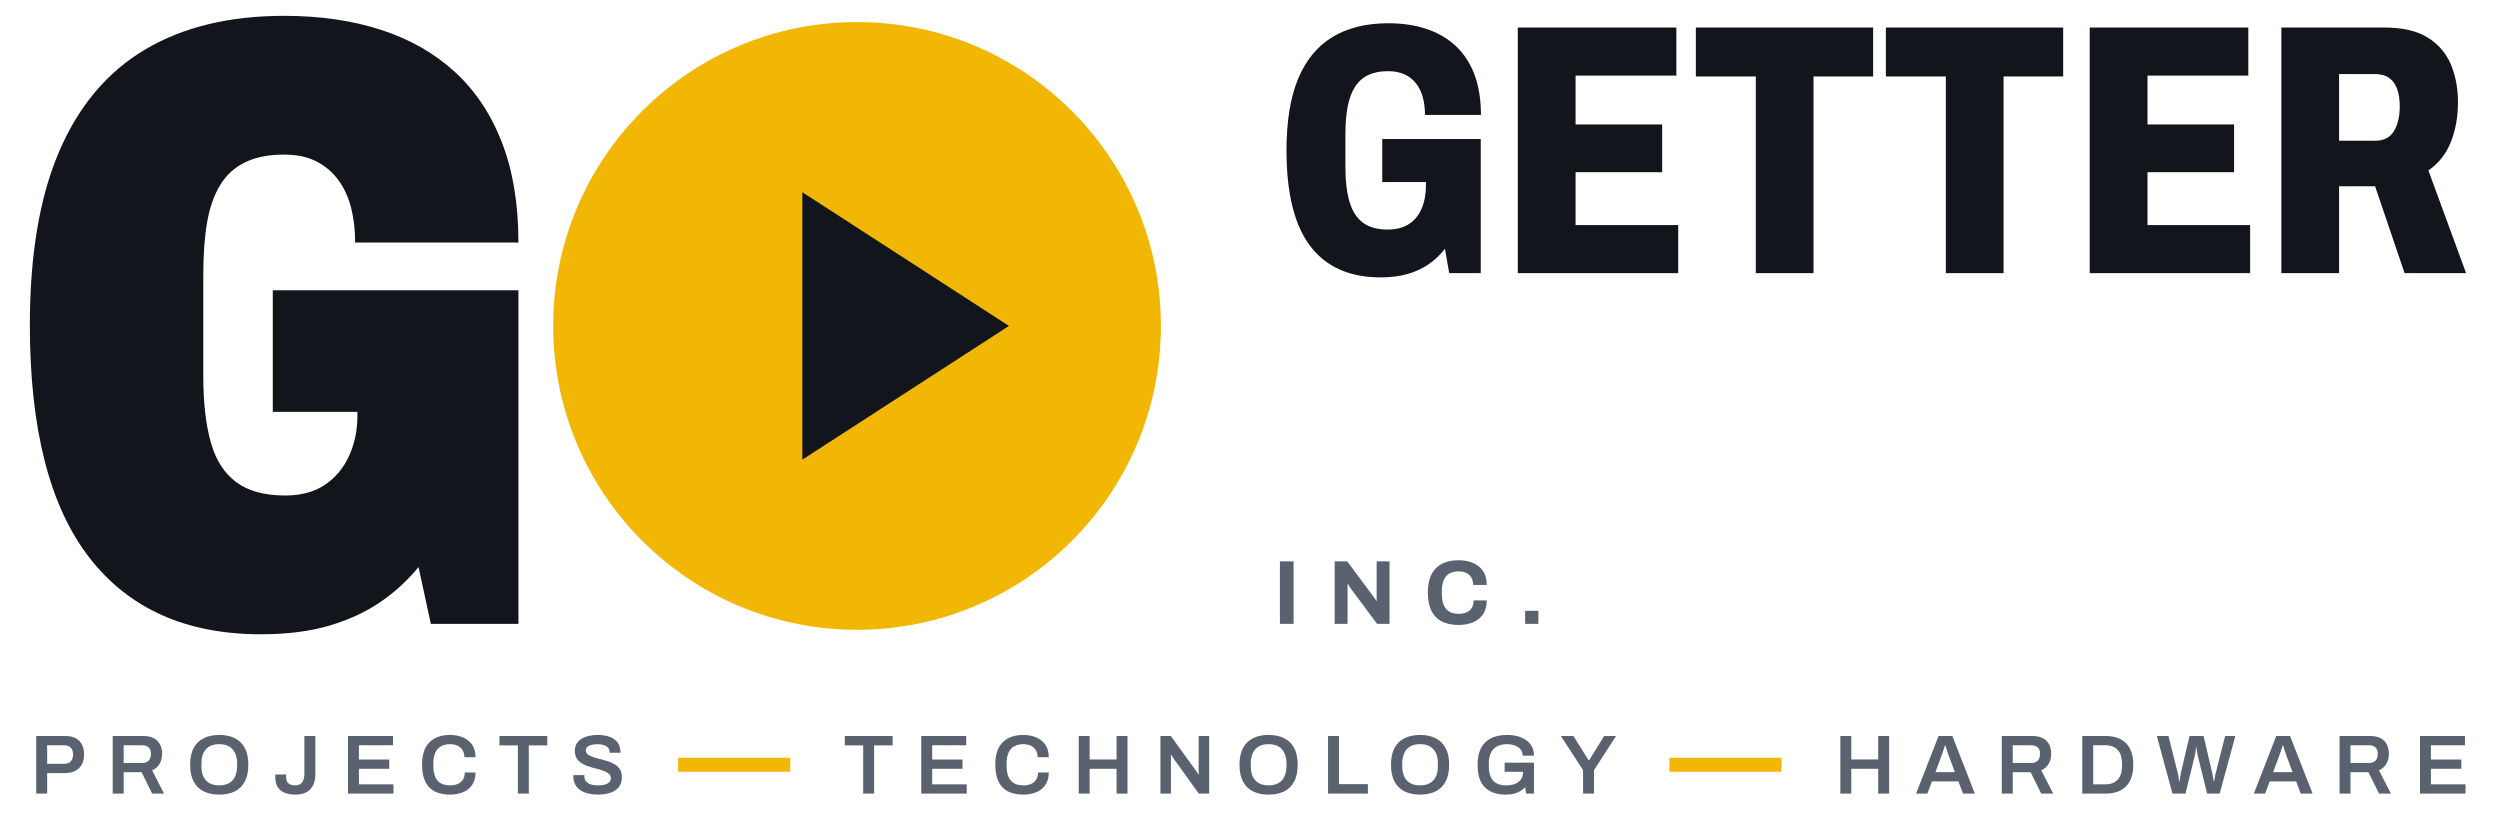
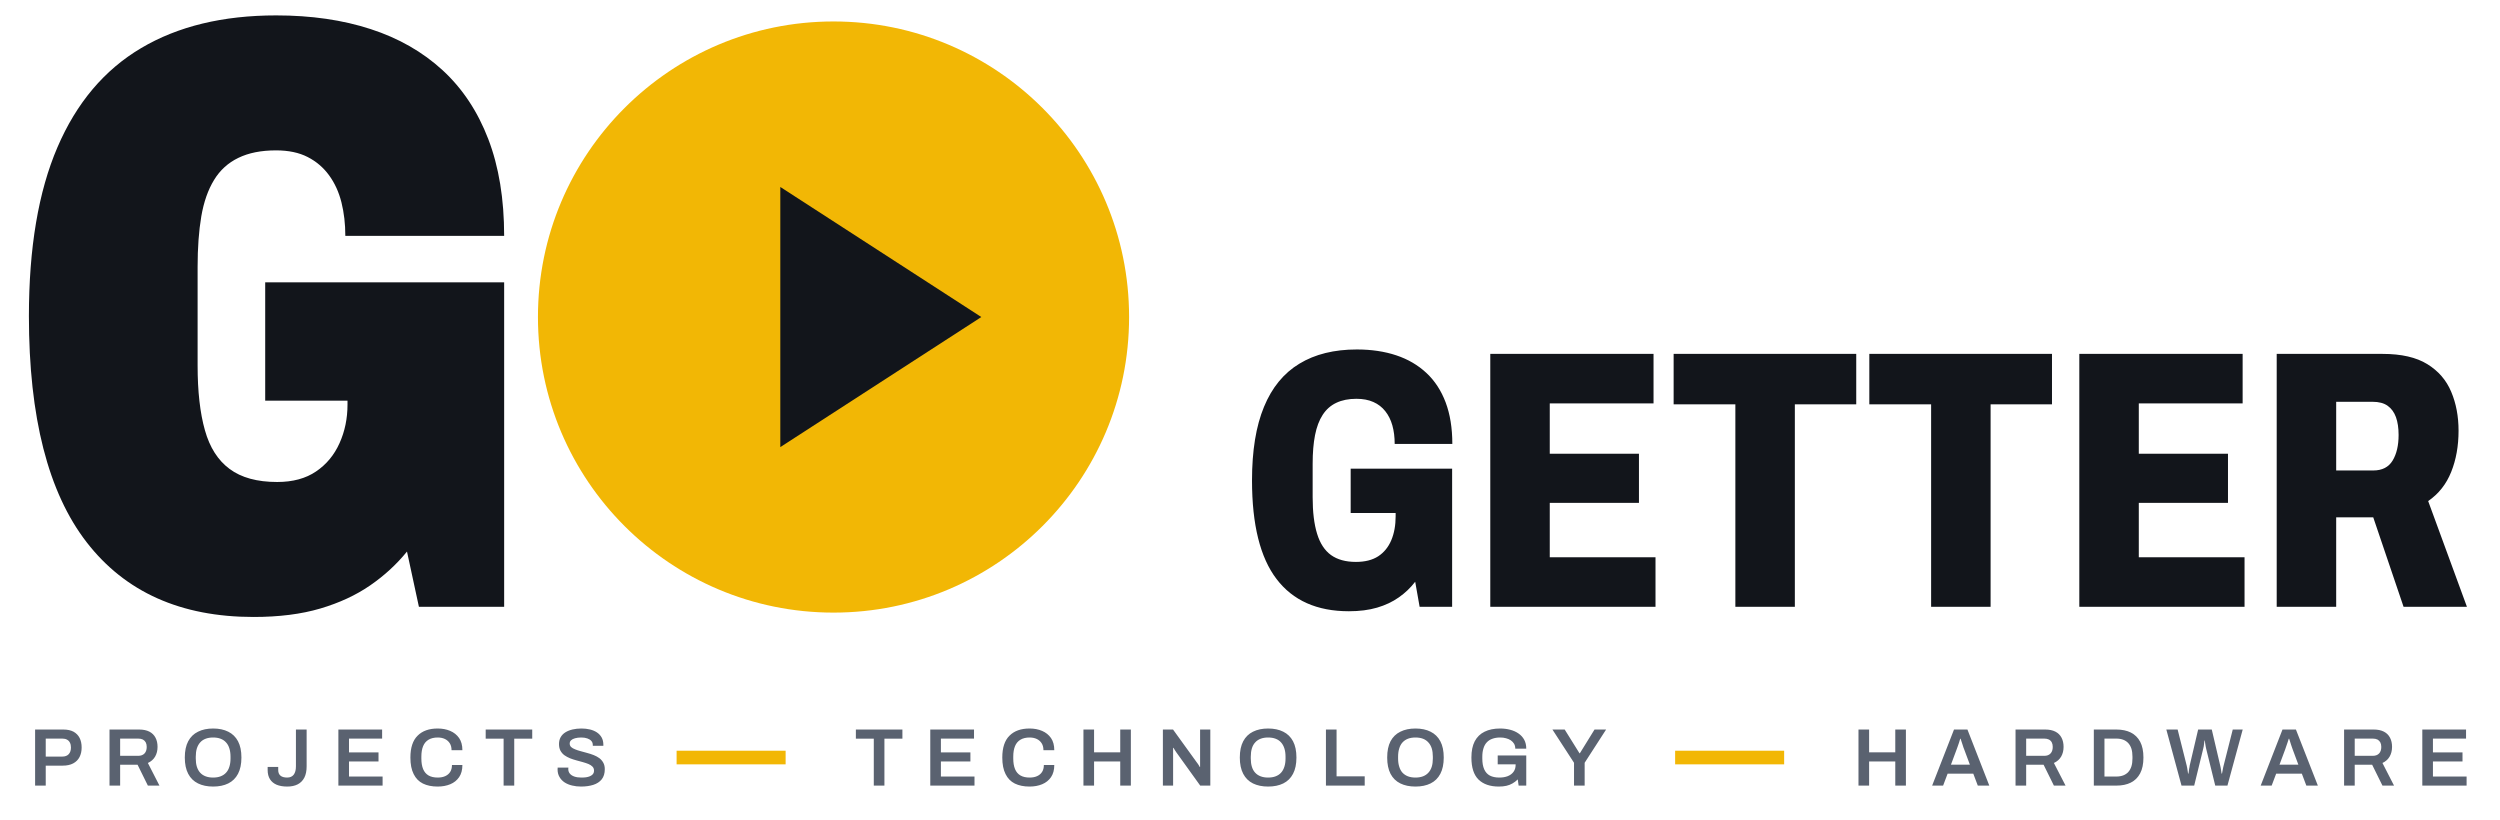
- <svg xmlns="http://www.w3.org/2000/svg" viewBox="0 0 356.38 118.30" width="356" height="118" role="img" aria-label="GO GETTER">
+ <svg xmlns="http://www.w3.org/2000/svg" viewBox="0 0 366.43 120.30" width="366" height="120" role="img" aria-label="GO GETTER">
  <g transform="translate(4 4)">
    <path transform="translate(-4.36 85.06)" d="M37.34 1.49Q21.32 1.49 12.84 -9.47Q4.36 -20.42 4.36 -42.66Q4.36 -57.7 8.55 -67.45Q12.74 -77.21 20.83 -82Q28.92 -86.8 40.66 -86.8Q48.36 -86.8 54.52 -84.79Q60.68 -82.79 65.07 -78.76Q69.45 -74.73 71.78 -68.65Q74.11 -62.58 74.11 -54.44H50.8Q50.8 -57.08 50.23 -59.36Q49.66 -61.63 48.41 -63.34Q47.16 -65.05 45.26 -66.02Q43.37 -66.99 40.63 -66.99Q37.35 -66.99 35.1 -65.89Q32.84 -64.8 31.53 -62.64Q30.21 -60.49 29.66 -57.3Q29.12 -54.11 29.12 -49.89V-35.42Q29.12 -29.71 30.19 -25.92Q31.25 -22.13 33.82 -20.23Q36.39 -18.32 40.8 -18.32Q44.24 -18.32 46.51 -19.87Q48.78 -21.41 49.95 -24.02Q51.12 -26.62 51.12 -29.68V-30.26H39.04V-47.62H74.11V0H61.6L59.85 -8.11Q57.56 -5.29 54.44 -3.14Q51.32 -0.99 47.13 0.25Q42.94 1.49 37.34 1.49Z" fill="#12151B" />
    <circle cx="118.09" cy="42.53" r="43.38" fill="#F2B705" />
    <path d="M110.28 23.44 L139.78 42.53 L110.28 61.62 Z" fill="#12151B" />
-     <path transform="translate(177.48 34.99)" d="M15.34 0.61Q8.72 0.61 5.32 -3.85Q1.92 -8.31 1.92 -17.52Q1.92 -23.72 3.57 -27.72Q5.23 -31.73 8.48 -33.7Q11.72 -35.67 16.45 -35.67Q19.48 -35.67 21.91 -34.86Q24.35 -34.04 26.09 -32.42Q27.83 -30.79 28.76 -28.33Q29.68 -25.87 29.68 -22.58H21.69Q21.69 -23.99 21.37 -25.14Q21.05 -26.29 20.39 -27.11Q19.73 -27.94 18.74 -28.39Q17.75 -28.83 16.38 -28.83Q14.77 -28.83 13.6 -28.28Q12.44 -27.73 11.71 -26.61Q10.98 -25.48 10.66 -23.8Q10.33 -22.12 10.33 -19.83V-15.17Q10.33 -12.12 10.93 -10.13Q11.54 -8.14 12.86 -7.18Q14.19 -6.22 16.32 -6.22Q18.21 -6.22 19.41 -7.01Q20.62 -7.8 21.22 -9.23Q21.83 -10.66 21.83 -12.56V-13H15.59V-19.15H29.65V0H25.15L24.54 -3.47Q23.57 -2.22 22.26 -1.3Q20.96 -0.38 19.26 0.11Q17.56 0.61 15.34 0.61Z M34.94 0V-35.06H57.58V-28.2H43.19V-21.22H55.55V-14.41H43.19V-6.86H57.84V0H34.94Z M68.92 0V-28.07H60.36V-35.06H85.67V-28.07H77.16V0H68.92Z M96.05 0V-28.07H87.49V-35.06H112.8V-28.07H104.29V0H96.05Z M116.59 0V-35.06H139.23V-28.2H124.84V-21.22H137.2V-14.41H124.84V-6.86H139.49V0H116.59Z M143.95 0V-35.06H158.64Q162.53 -35.06 164.83 -33.64Q167.12 -32.22 168.14 -29.81Q169.16 -27.39 169.16 -24.41Q169.16 -21.24 168.14 -18.7Q167.13 -16.16 164.94 -14.66L170.32 0H161.54L157.33 -12.4H152.19V0H143.95ZM152.19 -18.9H157.34Q159.19 -18.9 160.02 -20.27Q160.85 -21.64 160.85 -23.83Q160.85 -25.27 160.48 -26.29Q160.11 -27.31 159.34 -27.86Q158.56 -28.42 157.25 -28.42H152.19V-18.9Z" fill="#12151B" />
-     <path transform="translate(177.48 85.06)" d="M0.98 0V-8.92H2.93V0H0.98Z M8.8 0V-8.92H10.59L14.17 -4.11Q14.25 -4.02 14.36 -3.86Q14.48 -3.69 14.58 -3.54Q14.69 -3.38 14.73 -3.29L14.8 -3.29Q14.79 -3.51 14.79 -3.72Q14.79 -3.93 14.79 -4.11V-8.92H16.63V0H14.85L11.18 -4.93Q11.05 -5.11 10.91 -5.33Q10.77 -5.56 10.7 -5.67L10.63 -5.66Q10.64 -5.48 10.64 -5.29Q10.64 -5.1 10.64 -4.93V0H8.8Z M26.5 0.16Q25.1 0.16 24.12 -0.33Q23.13 -0.82 22.62 -1.85Q22.1 -2.87 22.1 -4.46Q22.1 -6.8 23.25 -7.94Q24.4 -9.08 26.5 -9.08Q27.64 -9.08 28.55 -8.69Q29.46 -8.3 29.99 -7.52Q30.51 -6.74 30.51 -5.55H28.57Q28.57 -6.17 28.31 -6.6Q28.05 -7.04 27.59 -7.27Q27.13 -7.49 26.51 -7.49Q25.69 -7.49 25.15 -7.17Q24.61 -6.84 24.36 -6.21Q24.1 -5.58 24.1 -4.66V-4.26Q24.1 -3.33 24.36 -2.7Q24.62 -2.07 25.15 -1.75Q25.68 -1.43 26.51 -1.43Q27.16 -1.43 27.64 -1.65Q28.12 -1.87 28.38 -2.3Q28.64 -2.73 28.64 -3.35H30.51Q30.51 -2.17 30 -1.39Q29.48 -0.61 28.57 -0.23Q27.67 0.16 26.5 0.16Z M35.99 0V-1.86H37.88V0H35.99Z" fill="#5A6270" />
-     <path transform="translate(0.00 109.30)" d="M0.91 0V-8.23H5.04Q5.95 -8.23 6.55 -7.91Q7.14 -7.58 7.44 -7Q7.74 -6.41 7.74 -5.59Q7.74 -4.79 7.43 -4.19Q7.12 -3.59 6.5 -3.26Q5.88 -2.93 4.96 -2.93H2.47V0H0.91ZM2.47 -4.26H4.91Q5.51 -4.26 5.84 -4.61Q6.17 -4.97 6.17 -5.59Q6.17 -6.01 6.02 -6.3Q5.88 -6.59 5.6 -6.74Q5.33 -6.9 4.91 -6.9H2.47V-4.26Z M11.83 0V-8.23H16.16Q17.08 -8.23 17.68 -7.92Q18.28 -7.61 18.58 -7.03Q18.88 -6.46 18.88 -5.68Q18.88 -4.87 18.52 -4.25Q18.16 -3.64 17.46 -3.32L19.16 0H17.46L15.95 -3.06H13.39V0H11.83ZM13.39 -4.37H16.04Q16.64 -4.37 16.97 -4.72Q17.29 -5.06 17.29 -5.68Q17.29 -6.07 17.15 -6.34Q17 -6.61 16.73 -6.76Q16.45 -6.9 16.04 -6.9H13.39V-4.37Z M27.04 0.14Q25.75 0.14 24.82 -0.32Q23.88 -0.78 23.38 -1.73Q22.88 -2.68 22.88 -4.12Q22.88 -5.57 23.38 -6.51Q23.88 -7.45 24.82 -7.91Q25.75 -8.38 27.04 -8.38Q28.33 -8.38 29.26 -7.91Q30.19 -7.45 30.69 -6.51Q31.19 -5.57 31.19 -4.12Q31.19 -2.68 30.69 -1.73Q30.19 -0.78 29.26 -0.32Q28.33 0.14 27.04 0.14ZM27.04 -1.18Q27.66 -1.18 28.13 -1.36Q28.61 -1.54 28.93 -1.89Q29.26 -2.24 29.42 -2.77Q29.59 -3.29 29.59 -3.97V-4.24Q29.59 -4.93 29.42 -5.46Q29.26 -5.99 28.93 -6.34Q28.61 -6.7 28.13 -6.88Q27.66 -7.06 27.04 -7.06Q26.41 -7.06 25.94 -6.88Q25.46 -6.7 25.14 -6.34Q24.82 -5.99 24.65 -5.46Q24.49 -4.93 24.49 -4.24V-3.97Q24.49 -3.29 24.65 -2.77Q24.82 -2.24 25.14 -1.89Q25.46 -1.54 25.94 -1.36Q26.41 -1.18 27.04 -1.18Z M37.91 0.14Q37 0.14 36.35 -0.13Q35.71 -0.41 35.38 -0.94Q35.04 -1.48 35.04 -2.28V-2.74H36.59V-2.28Q36.59 -1.74 36.92 -1.46Q37.25 -1.18 37.91 -1.18Q38.54 -1.18 38.87 -1.61Q39.19 -2.04 39.19 -2.82V-8.23H40.76V-2.82Q40.76 -1.84 40.43 -1.18Q40.09 -0.52 39.46 -0.19Q38.82 0.14 37.91 0.14Z M45.42 0V-8.23H51.84V-6.9H46.98V-4.87H51.31V-3.54H46.98V-1.33H51.91V0H45.42Z M59.99 0.14Q58.73 0.14 57.83 -0.3Q56.94 -0.74 56.47 -1.69Q55.99 -2.63 55.99 -4.12Q55.99 -6.29 57.05 -7.33Q58.1 -8.38 59.99 -8.38Q61.01 -8.38 61.83 -8.03Q62.65 -7.68 63.14 -6.98Q63.62 -6.28 63.62 -5.2H62.03Q62.03 -5.8 61.77 -6.21Q61.51 -6.62 61.06 -6.84Q60.6 -7.06 60.01 -7.06Q59.2 -7.06 58.66 -6.74Q58.12 -6.42 57.86 -5.8Q57.6 -5.17 57.6 -4.25V-3.98Q57.6 -3.05 57.86 -2.42Q58.12 -1.8 58.65 -1.49Q59.18 -1.18 60.01 -1.18Q60.64 -1.18 61.1 -1.39Q61.57 -1.6 61.83 -2.01Q62.09 -2.42 62.09 -3.02H63.62Q63.62 -1.94 63.14 -1.24Q62.66 -0.54 61.84 -0.2Q61.02 0.14 59.99 0.14Z M69.67 0V-6.89H67.04V-8.23H73.87V-6.89H71.23V0H69.67Z M81.04 0.14Q80.35 0.14 79.73 -0.01Q79.1 -0.16 78.62 -0.47Q78.14 -0.79 77.87 -1.27Q77.59 -1.74 77.59 -2.39Q77.59 -2.46 77.6 -2.53Q77.6 -2.6 77.6 -2.64H79.18Q79.18 -2.62 79.17 -2.55Q79.16 -2.48 79.16 -2.44Q79.16 -2.04 79.39 -1.76Q79.62 -1.48 80.05 -1.33Q80.48 -1.18 81.07 -1.18Q81.47 -1.18 81.77 -1.22Q82.08 -1.27 82.3 -1.36Q82.52 -1.45 82.67 -1.58Q82.81 -1.7 82.88 -1.86Q82.94 -2.02 82.94 -2.2Q82.94 -2.54 82.73 -2.77Q82.51 -3 82.15 -3.16Q81.78 -3.31 81.32 -3.44Q80.86 -3.56 80.37 -3.7Q79.88 -3.83 79.42 -4.01Q78.96 -4.2 78.59 -4.46Q78.23 -4.73 78.01 -5.13Q77.8 -5.53 77.8 -6.1Q77.8 -6.67 78.04 -7.1Q78.29 -7.54 78.74 -7.82Q79.19 -8.1 79.79 -8.24Q80.39 -8.38 81.1 -8.38Q81.76 -8.38 82.34 -8.24Q82.92 -8.1 83.36 -7.81Q83.81 -7.51 84.06 -7.06Q84.31 -6.61 84.31 -5.99V-5.84H82.76V-5.96Q82.76 -6.31 82.55 -6.55Q82.34 -6.79 81.97 -6.92Q81.59 -7.06 81.08 -7.06Q80.54 -7.06 80.16 -6.95Q79.78 -6.85 79.57 -6.65Q79.37 -6.46 79.37 -6.17Q79.37 -5.87 79.58 -5.66Q79.8 -5.46 80.17 -5.32Q80.53 -5.17 80.99 -5.05Q81.46 -4.93 81.94 -4.79Q82.43 -4.66 82.89 -4.48Q83.35 -4.3 83.72 -4.03Q84.08 -3.76 84.3 -3.36Q84.52 -2.96 84.52 -2.41Q84.52 -1.49 84.07 -0.92Q83.62 -0.36 82.83 -0.11Q82.04 0.14 81.04 0.14Z" fill="#5A6270" />
-     <rect x="92.55" y="104.18" width="16" height="2" fill="#F2B705" />
-     <path transform="translate(116.04 109.30)" d="M2.93 0V-6.89H0.3V-8.23H7.13V-6.89H4.49V0H2.93Z M11.22 0V-8.23H17.64V-6.9H12.78V-4.87H17.11V-3.54H12.78V-1.33H17.71V0H11.22Z M25.79 0.14Q24.53 0.14 23.63 -0.3Q22.74 -0.74 22.27 -1.69Q21.79 -2.63 21.79 -4.12Q21.79 -6.29 22.85 -7.33Q23.9 -8.38 25.79 -8.38Q26.81 -8.38 27.63 -8.03Q28.45 -7.68 28.94 -6.98Q29.42 -6.28 29.42 -5.2H27.83Q27.83 -5.8 27.57 -6.21Q27.31 -6.62 26.86 -6.84Q26.4 -7.06 25.81 -7.06Q25 -7.06 24.46 -6.74Q23.92 -6.42 23.66 -5.8Q23.4 -5.17 23.4 -4.25V-3.98Q23.4 -3.05 23.66 -2.42Q23.92 -1.8 24.45 -1.49Q24.98 -1.18 25.81 -1.18Q26.44 -1.18 26.9 -1.39Q27.37 -1.6 27.63 -2.01Q27.89 -2.42 27.89 -3.02H29.42Q29.42 -1.94 28.94 -1.24Q28.46 -0.54 27.64 -0.2Q26.82 0.14 25.79 0.14Z M33.7 0V-8.23H35.26V-4.88H39.1V-8.23H40.66V0H39.1V-3.54H35.26V0H33.7Z M45.36 0V-8.23H46.85L50.36 -3.37Q50.42 -3.3 50.51 -3.17Q50.59 -3.05 50.66 -2.93Q50.74 -2.81 50.76 -2.74H50.82Q50.82 -2.9 50.82 -3.06Q50.82 -3.22 50.82 -3.37V-8.23H52.32V0H50.84L47.32 -4.9Q47.22 -5.04 47.09 -5.25Q46.97 -5.46 46.92 -5.54H46.86Q46.86 -5.39 46.86 -5.23Q46.86 -5.06 46.86 -4.9V0H45.36Z M60.8 0.14Q59.52 0.14 58.58 -0.32Q57.65 -0.78 57.15 -1.73Q56.65 -2.68 56.65 -4.12Q56.65 -5.57 57.15 -6.51Q57.65 -7.45 58.58 -7.91Q59.52 -8.38 60.8 -8.38Q62.1 -8.38 63.03 -7.91Q63.96 -7.45 64.46 -6.51Q64.96 -5.57 64.96 -4.12Q64.96 -2.68 64.46 -1.73Q63.96 -0.78 63.03 -0.32Q62.1 0.14 60.8 0.14ZM60.8 -1.18Q61.43 -1.18 61.9 -1.36Q62.38 -1.54 62.7 -1.89Q63.02 -2.24 63.19 -2.77Q63.36 -3.29 63.36 -3.97V-4.24Q63.36 -4.93 63.19 -5.46Q63.02 -5.99 62.7 -6.34Q62.38 -6.7 61.9 -6.88Q61.43 -7.06 60.8 -7.06Q60.18 -7.06 59.71 -6.88Q59.23 -6.7 58.91 -6.34Q58.58 -5.99 58.42 -5.46Q58.26 -4.93 58.26 -4.24V-3.97Q58.26 -3.29 58.42 -2.77Q58.58 -2.24 58.91 -1.89Q59.23 -1.54 59.71 -1.36Q60.18 -1.18 60.8 -1.18Z M69.29 0V-8.23H70.85V-1.36H74.98V0H69.29Z M82.43 0.14Q81.14 0.14 80.21 -0.32Q79.27 -0.78 78.77 -1.73Q78.28 -2.68 78.28 -4.12Q78.28 -5.57 78.77 -6.51Q79.27 -7.45 80.21 -7.91Q81.14 -8.38 82.43 -8.38Q83.72 -8.38 84.65 -7.91Q85.58 -7.45 86.08 -6.51Q86.58 -5.57 86.58 -4.12Q86.58 -2.68 86.08 -1.73Q85.58 -0.78 84.65 -0.32Q83.72 0.14 82.43 0.14ZM82.43 -1.18Q83.05 -1.18 83.53 -1.36Q84 -1.54 84.32 -1.89Q84.65 -2.24 84.82 -2.77Q84.98 -3.29 84.98 -3.97V-4.24Q84.98 -4.93 84.82 -5.46Q84.65 -5.99 84.32 -6.34Q84 -6.7 83.53 -6.88Q83.05 -7.06 82.43 -7.06Q81.8 -7.06 81.33 -6.88Q80.86 -6.7 80.53 -6.34Q80.21 -5.99 80.05 -5.46Q79.88 -4.93 79.88 -4.24V-3.97Q79.88 -3.29 80.05 -2.77Q80.21 -2.24 80.53 -1.89Q80.86 -1.54 81.33 -1.36Q81.8 -1.18 82.43 -1.18Z M94.66 0.14Q92.75 0.14 91.69 -0.88Q90.64 -1.91 90.64 -4.12Q90.64 -5.57 91.13 -6.51Q91.63 -7.45 92.57 -7.91Q93.52 -8.38 94.84 -8.38Q95.63 -8.38 96.32 -8.2Q97.02 -8.02 97.55 -7.65Q98.09 -7.28 98.39 -6.73Q98.69 -6.18 98.69 -5.42H97.08Q97.08 -5.82 96.91 -6.13Q96.73 -6.43 96.43 -6.64Q96.12 -6.85 95.72 -6.95Q95.33 -7.06 94.88 -7.06Q94.22 -7.06 93.73 -6.88Q93.23 -6.71 92.9 -6.35Q92.57 -6 92.41 -5.47Q92.24 -4.94 92.24 -4.24V-3.98Q92.24 -3.01 92.52 -2.39Q92.8 -1.76 93.35 -1.47Q93.91 -1.18 94.74 -1.18Q95.45 -1.18 95.98 -1.39Q96.52 -1.61 96.82 -2.02Q97.13 -2.44 97.13 -3.04V-3.12H94.5V-4.42H98.69V0H97.57L97.44 -0.91Q97.08 -0.55 96.67 -0.32Q96.26 -0.08 95.77 0.03Q95.28 0.14 94.66 0.14Z M105.7 0V-3.35L102.53 -8.23H104.33L106.5 -4.75H106.56L108.71 -8.23H110.41L107.26 -3.35V0H105.7Z" fill="#5A6270" />
-     <rect x="234.07" y="104.18" width="16" height="2" fill="#F2B705" />
-     <path transform="translate(257.56 109.30)" d="M0.91 0V-8.23H2.47V-4.88H6.31V-8.23H7.87V0H6.31V-3.54H2.47V0H0.91Z M11.72 0 14.93 -8.23H16.9L20.11 0H18.42L17.76 -1.75H13.99L13.33 0H11.72ZM14.48 -3.07H17.26L16.43 -5.3Q16.38 -5.42 16.31 -5.61Q16.25 -5.8 16.18 -6.02Q16.1 -6.24 16.03 -6.47Q15.96 -6.7 15.9 -6.88H15.84Q15.77 -6.64 15.67 -6.32Q15.56 -6.01 15.47 -5.74Q15.37 -5.46 15.31 -5.3L14.48 -3.07Z M23.96 0V-8.23H28.3Q29.21 -8.23 29.81 -7.92Q30.41 -7.61 30.71 -7.03Q31.01 -6.46 31.01 -5.68Q31.01 -4.87 30.65 -4.25Q30.29 -3.64 29.59 -3.32L31.3 0H29.59L28.08 -3.06H25.52V0H23.96ZM25.52 -4.37H28.18Q28.78 -4.37 29.1 -4.72Q29.42 -5.06 29.42 -5.68Q29.42 -6.07 29.28 -6.34Q29.14 -6.61 28.86 -6.76Q28.58 -6.9 28.18 -6.9H25.52V-4.37Z M35.45 0V-8.23H38.75Q40 -8.23 40.88 -7.79Q41.77 -7.34 42.25 -6.44Q42.73 -5.53 42.73 -4.12Q42.73 -2.71 42.25 -1.8Q41.77 -0.89 40.88 -0.44Q40 0 38.75 0H35.45ZM37.01 -1.33H38.75Q39.32 -1.33 39.77 -1.5Q40.21 -1.67 40.51 -2Q40.81 -2.33 40.97 -2.83Q41.12 -3.32 41.12 -3.98V-4.24Q41.12 -4.91 40.97 -5.41Q40.81 -5.9 40.51 -6.23Q40.21 -6.56 39.77 -6.73Q39.32 -6.9 38.75 -6.9H37.01V-1.33Z M48.32 0 46.09 -8.23H47.75L49.08 -2.94Q49.12 -2.82 49.15 -2.61Q49.19 -2.4 49.22 -2.17Q49.26 -1.94 49.28 -1.76H49.34Q49.37 -1.91 49.39 -2.08Q49.4 -2.24 49.43 -2.41Q49.46 -2.58 49.49 -2.72Q49.51 -2.86 49.52 -2.94L50.76 -8.23H52.76L54 -2.94Q54.04 -2.82 54.07 -2.61Q54.11 -2.4 54.14 -2.17Q54.18 -1.94 54.2 -1.76H54.26Q54.29 -1.9 54.32 -2.06Q54.35 -2.22 54.38 -2.38Q54.41 -2.54 54.44 -2.69Q54.48 -2.83 54.5 -2.94L55.84 -8.23H57.3L55.06 0H53.27L51.94 -5.4Q51.9 -5.57 51.86 -5.79Q51.82 -6.01 51.79 -6.23Q51.76 -6.46 51.73 -6.62H51.68Q51.67 -6.44 51.64 -6.21Q51.61 -5.98 51.58 -5.76Q51.54 -5.54 51.5 -5.4L50.18 0H48.32Z M59.94 0 63.14 -8.23H65.11L68.33 0H66.64L65.98 -1.75H62.21L61.55 0H59.94ZM62.7 -3.07H65.47L64.64 -5.3Q64.6 -5.42 64.53 -5.61Q64.46 -5.8 64.39 -6.02Q64.32 -6.24 64.25 -6.47Q64.18 -6.7 64.12 -6.88H64.06Q63.98 -6.64 63.88 -6.32Q63.78 -6.01 63.68 -5.74Q63.59 -5.46 63.53 -5.3L62.7 -3.07Z M72.18 0V-8.23H76.51Q77.42 -8.23 78.02 -7.92Q78.62 -7.61 78.92 -7.03Q79.22 -6.46 79.22 -5.68Q79.22 -4.87 78.86 -4.25Q78.5 -3.64 77.81 -3.32L79.51 0H77.81L76.3 -3.06H73.74V0H72.18ZM73.74 -4.37H76.39Q76.99 -4.37 77.32 -4.72Q77.64 -5.06 77.64 -5.68Q77.64 -6.07 77.5 -6.34Q77.35 -6.61 77.08 -6.76Q76.8 -6.9 76.39 -6.9H73.74V-4.37Z M83.66 0V-8.23H90.08V-6.9H85.22V-4.87H89.56V-3.54H85.22V-1.33H90.16V0H83.66Z" fill="#5A6270" />
+     <path transform="translate(177.48 85.06)" d="M16.25 0.65Q9.23 0.65 5.63 -4.08Q2.03 -8.8 2.03 -18.55Q2.03 -25.11 3.79 -29.35Q5.54 -33.6 8.98 -35.68Q12.41 -37.77 17.42 -37.77Q20.62 -37.77 23.2 -36.91Q25.78 -36.05 27.63 -34.32Q29.47 -32.6 30.45 -30Q31.43 -27.39 31.43 -23.91H22.97Q22.97 -25.4 22.63 -26.62Q22.29 -27.83 21.59 -28.71Q20.9 -29.59 19.84 -30.06Q18.79 -30.53 17.35 -30.53Q15.64 -30.53 14.4 -29.94Q13.17 -29.36 12.4 -28.17Q11.63 -26.98 11.28 -25.2Q10.93 -23.42 10.93 -21V-16.07Q10.93 -12.83 11.58 -10.73Q12.22 -8.62 13.62 -7.6Q15.03 -6.59 17.28 -6.59Q19.28 -6.59 20.56 -7.42Q21.83 -8.26 22.47 -9.77Q23.11 -11.29 23.11 -13.29V-13.77H16.51V-20.28H31.4V0H26.63L25.98 -3.68Q24.96 -2.35 23.57 -1.38Q22.19 -0.41 20.39 0.12Q18.59 0.65 16.25 0.65Z M37 0V-37.12H60.96V-29.85H45.73V-22.47H58.82V-15.26H45.73V-7.27H61.25V0H37Z M72.97 0V-29.72H63.91V-37.12H90.71V-29.72H81.7V0H72.97Z M101.7 0V-29.72H92.63V-37.12H119.44V-29.72H110.43V0H101.7Z M123.45 0V-37.12H147.42V-29.85H132.18V-22.47H145.27V-15.26H132.18V-7.27H147.7V0H123.45Z M152.42 0V-37.12H167.97Q172.09 -37.12 174.52 -35.62Q176.96 -34.12 178.03 -31.56Q179.11 -29.01 179.11 -25.84Q179.11 -22.49 178.03 -19.8Q176.96 -17.11 174.65 -15.52L180.34 0H171.04L166.59 -13.13H161.15V0H152.42ZM161.15 -20.01H166.59Q168.55 -20.01 169.43 -21.46Q170.31 -22.91 170.31 -25.23Q170.31 -26.76 169.92 -27.84Q169.53 -28.91 168.71 -29.5Q167.89 -30.09 166.5 -30.09H161.15V-20.01Z" fill="#12151B" />
+     <path style="fill:#5A6270" transform="translate(0.00 111.30)" d="M0.91 0V-8.23H5.04Q5.95 -8.23 6.55 -7.91Q7.14 -7.58 7.44 -7Q7.74 -6.41 7.74 -5.59Q7.74 -4.79 7.43 -4.19Q7.12 -3.59 6.5 -3.26Q5.88 -2.93 4.96 -2.93H2.47V0H0.91ZM2.47 -4.26H4.91Q5.51 -4.26 5.84 -4.61Q6.17 -4.97 6.17 -5.59Q6.17 -6.01 6.02 -6.3Q5.88 -6.59 5.6 -6.74Q5.33 -6.9 4.91 -6.9H2.47V-4.26Z M11.83 0V-8.23H16.16Q17.08 -8.23 17.68 -7.92Q18.28 -7.61 18.58 -7.03Q18.88 -6.46 18.88 -5.68Q18.88 -4.87 18.52 -4.25Q18.16 -3.64 17.46 -3.32L19.16 0H17.46L15.95 -3.06H13.39V0H11.83ZM13.39 -4.37H16.04Q16.64 -4.37 16.97 -4.72Q17.29 -5.06 17.29 -5.68Q17.29 -6.07 17.15 -6.34Q17 -6.61 16.73 -6.76Q16.45 -6.9 16.04 -6.9H13.39V-4.37Z M27.04 0.14Q25.75 0.14 24.82 -0.32Q23.88 -0.78 23.38 -1.73Q22.88 -2.68 22.88 -4.12Q22.88 -5.57 23.38 -6.51Q23.88 -7.45 24.82 -7.91Q25.75 -8.38 27.04 -8.38Q28.33 -8.38 29.26 -7.91Q30.19 -7.45 30.69 -6.51Q31.19 -5.57 31.19 -4.12Q31.19 -2.68 30.69 -1.73Q30.19 -0.78 29.26 -0.32Q28.33 0.14 27.04 0.14ZM27.04 -1.18Q27.66 -1.18 28.13 -1.36Q28.61 -1.54 28.93 -1.89Q29.26 -2.24 29.42 -2.77Q29.59 -3.29 29.59 -3.97V-4.24Q29.59 -4.93 29.42 -5.46Q29.26 -5.99 28.93 -6.34Q28.61 -6.7 28.13 -6.88Q27.66 -7.06 27.04 -7.06Q26.41 -7.06 25.94 -6.88Q25.46 -6.7 25.14 -6.34Q24.82 -5.99 24.65 -5.46Q24.49 -4.93 24.49 -4.24V-3.97Q24.49 -3.29 24.65 -2.77Q24.82 -2.24 25.14 -1.89Q25.46 -1.54 25.94 -1.36Q26.41 -1.18 27.04 -1.18Z M37.91 0.14Q37 0.14 36.35 -0.13Q35.71 -0.41 35.38 -0.94Q35.04 -1.48 35.04 -2.28V-2.74H36.59V-2.28Q36.59 -1.74 36.92 -1.46Q37.25 -1.18 37.91 -1.18Q38.54 -1.18 38.87 -1.61Q39.19 -2.04 39.19 -2.82V-8.23H40.76V-2.82Q40.76 -1.84 40.43 -1.18Q40.09 -0.52 39.46 -0.19Q38.82 0.14 37.91 0.14Z M45.42 0V-8.23H51.84V-6.9H46.98V-4.87H51.31V-3.54H46.98V-1.33H51.91V0H45.42Z M59.99 0.14Q58.73 0.14 57.83 -0.3Q56.94 -0.74 56.47 -1.69Q55.99 -2.63 55.99 -4.12Q55.99 -6.29 57.05 -7.33Q58.1 -8.38 59.99 -8.38Q61.01 -8.38 61.83 -8.03Q62.65 -7.68 63.14 -6.98Q63.62 -6.28 63.62 -5.2H62.03Q62.03 -5.8 61.77 -6.21Q61.51 -6.62 61.06 -6.84Q60.6 -7.06 60.01 -7.06Q59.2 -7.06 58.66 -6.74Q58.12 -6.42 57.86 -5.8Q57.6 -5.17 57.6 -4.25V-3.98Q57.6 -3.05 57.86 -2.42Q58.12 -1.8 58.65 -1.49Q59.18 -1.18 60.01 -1.18Q60.64 -1.18 61.1 -1.39Q61.57 -1.6 61.83 -2.01Q62.09 -2.42 62.09 -3.02H63.62Q63.62 -1.94 63.14 -1.24Q62.66 -0.54 61.84 -0.2Q61.02 0.14 59.99 0.14Z M69.67 0V-6.89H67.04V-8.23H73.87V-6.89H71.23V0H69.67Z M81.04 0.14Q80.35 0.14 79.73 -0.01Q79.1 -0.16 78.62 -0.47Q78.14 -0.79 77.87 -1.27Q77.59 -1.74 77.59 -2.39Q77.59 -2.46 77.6 -2.53Q77.6 -2.6 77.6 -2.64H79.18Q79.18 -2.62 79.17 -2.55Q79.16 -2.48 79.16 -2.44Q79.16 -2.04 79.39 -1.76Q79.62 -1.48 80.05 -1.33Q80.48 -1.18 81.07 -1.18Q81.47 -1.18 81.77 -1.22Q82.08 -1.27 82.3 -1.36Q82.52 -1.45 82.67 -1.58Q82.81 -1.7 82.88 -1.86Q82.94 -2.02 82.94 -2.2Q82.94 -2.54 82.73 -2.77Q82.51 -3 82.15 -3.16Q81.78 -3.31 81.32 -3.44Q80.86 -3.56 80.37 -3.7Q79.88 -3.83 79.42 -4.01Q78.96 -4.2 78.59 -4.46Q78.23 -4.73 78.01 -5.13Q77.8 -5.53 77.8 -6.1Q77.8 -6.67 78.04 -7.1Q78.29 -7.54 78.74 -7.82Q79.19 -8.1 79.79 -8.24Q80.39 -8.38 81.1 -8.38Q81.76 -8.38 82.34 -8.24Q82.92 -8.1 83.36 -7.81Q83.81 -7.51 84.06 -7.06Q84.31 -6.61 84.31 -5.99V-5.84H82.76V-5.96Q82.76 -6.31 82.55 -6.55Q82.34 -6.79 81.97 -6.92Q81.59 -7.06 81.08 -7.06Q80.54 -7.06 80.16 -6.95Q79.78 -6.85 79.57 -6.65Q79.37 -6.46 79.37 -6.17Q79.37 -5.87 79.58 -5.66Q79.8 -5.46 80.17 -5.32Q80.53 -5.17 80.99 -5.05Q81.46 -4.93 81.94 -4.79Q82.43 -4.66 82.89 -4.48Q83.35 -4.3 83.72 -4.03Q84.08 -3.76 84.3 -3.36Q84.52 -2.96 84.52 -2.41Q84.52 -1.49 84.07 -0.92Q83.62 -0.36 82.83 -0.11Q82.04 0.14 81.04 0.14Z" fill="#12151B" />
+     <rect x="95.06" y="106.18" width="16" height="2" fill="#F2B705" />
+     <path style="fill:#5A6270" transform="translate(121.07 111.30)" d="M2.93 0V-6.89H0.3V-8.23H7.13V-6.89H4.49V0H2.93Z M11.22 0V-8.23H17.64V-6.9H12.78V-4.87H17.11V-3.54H12.78V-1.33H17.71V0H11.22Z M25.79 0.14Q24.53 0.14 23.63 -0.3Q22.74 -0.74 22.27 -1.69Q21.79 -2.63 21.79 -4.12Q21.79 -6.29 22.85 -7.33Q23.9 -8.38 25.79 -8.38Q26.81 -8.38 27.63 -8.03Q28.45 -7.68 28.94 -6.98Q29.42 -6.28 29.42 -5.2H27.83Q27.83 -5.8 27.57 -6.21Q27.31 -6.62 26.86 -6.84Q26.4 -7.06 25.81 -7.06Q25 -7.06 24.46 -6.74Q23.92 -6.42 23.66 -5.8Q23.4 -5.17 23.4 -4.25V-3.98Q23.4 -3.05 23.66 -2.42Q23.92 -1.8 24.45 -1.49Q24.98 -1.18 25.81 -1.18Q26.44 -1.18 26.9 -1.39Q27.37 -1.6 27.63 -2.01Q27.89 -2.42 27.89 -3.02H29.42Q29.42 -1.94 28.94 -1.24Q28.46 -0.54 27.64 -0.2Q26.82 0.14 25.79 0.14Z M33.7 0V-8.23H35.26V-4.88H39.1V-8.23H40.66V0H39.1V-3.54H35.26V0H33.7Z M45.36 0V-8.23H46.85L50.36 -3.37Q50.42 -3.3 50.51 -3.17Q50.59 -3.05 50.66 -2.93Q50.74 -2.81 50.76 -2.74H50.82Q50.82 -2.9 50.82 -3.06Q50.82 -3.22 50.82 -3.37V-8.23H52.32V0H50.84L47.32 -4.9Q47.22 -5.04 47.09 -5.25Q46.97 -5.46 46.92 -5.54H46.86Q46.86 -5.39 46.86 -5.23Q46.86 -5.06 46.86 -4.9V0H45.36Z M60.8 0.14Q59.52 0.14 58.58 -0.32Q57.65 -0.78 57.15 -1.73Q56.65 -2.68 56.65 -4.12Q56.65 -5.57 57.15 -6.51Q57.65 -7.45 58.58 -7.91Q59.52 -8.38 60.8 -8.38Q62.1 -8.38 63.03 -7.91Q63.96 -7.45 64.46 -6.51Q64.96 -5.57 64.96 -4.12Q64.96 -2.68 64.46 -1.73Q63.96 -0.78 63.03 -0.32Q62.1 0.14 60.8 0.14ZM60.8 -1.18Q61.43 -1.18 61.9 -1.36Q62.38 -1.54 62.7 -1.89Q63.02 -2.24 63.19 -2.77Q63.36 -3.29 63.36 -3.97V-4.24Q63.36 -4.93 63.19 -5.46Q63.02 -5.99 62.7 -6.34Q62.38 -6.7 61.9 -6.88Q61.43 -7.06 60.8 -7.06Q60.18 -7.06 59.71 -6.88Q59.23 -6.7 58.91 -6.34Q58.58 -5.99 58.42 -5.46Q58.26 -4.93 58.26 -4.24V-3.97Q58.26 -3.29 58.42 -2.77Q58.58 -2.24 58.91 -1.89Q59.23 -1.54 59.71 -1.36Q60.18 -1.18 60.8 -1.18Z M69.29 0V-8.23H70.85V-1.36H74.98V0H69.29Z M82.43 0.14Q81.14 0.14 80.21 -0.32Q79.27 -0.78 78.77 -1.73Q78.28 -2.68 78.28 -4.12Q78.28 -5.57 78.77 -6.51Q79.27 -7.45 80.21 -7.91Q81.14 -8.38 82.43 -8.38Q83.72 -8.38 84.65 -7.91Q85.58 -7.45 86.08 -6.51Q86.58 -5.57 86.58 -4.12Q86.58 -2.68 86.08 -1.73Q85.58 -0.78 84.65 -0.32Q83.72 0.14 82.43 0.14ZM82.43 -1.18Q83.05 -1.18 83.53 -1.36Q84 -1.54 84.32 -1.89Q84.65 -2.24 84.82 -2.77Q84.98 -3.29 84.98 -3.97V-4.24Q84.98 -4.93 84.82 -5.46Q84.65 -5.99 84.32 -6.34Q84 -6.7 83.53 -6.88Q83.05 -7.06 82.43 -7.06Q81.8 -7.06 81.33 -6.88Q80.86 -6.7 80.53 -6.34Q80.21 -5.99 80.05 -5.46Q79.88 -4.93 79.88 -4.24V-3.97Q79.88 -3.29 80.05 -2.77Q80.21 -2.24 80.53 -1.89Q80.86 -1.54 81.33 -1.36Q81.8 -1.18 82.43 -1.18Z M94.66 0.14Q92.75 0.14 91.69 -0.88Q90.64 -1.91 90.64 -4.12Q90.64 -5.57 91.13 -6.51Q91.63 -7.45 92.57 -7.91Q93.52 -8.38 94.84 -8.38Q95.63 -8.38 96.32 -8.2Q97.02 -8.02 97.55 -7.65Q98.09 -7.28 98.39 -6.73Q98.69 -6.18 98.69 -5.42H97.08Q97.08 -5.82 96.91 -6.13Q96.73 -6.43 96.43 -6.64Q96.12 -6.85 95.72 -6.95Q95.33 -7.06 94.88 -7.06Q94.22 -7.06 93.73 -6.88Q93.23 -6.71 92.9 -6.35Q92.57 -6 92.41 -5.47Q92.24 -4.94 92.24 -4.24V-3.98Q92.24 -3.01 92.52 -2.39Q92.8 -1.76 93.35 -1.47Q93.91 -1.18 94.74 -1.18Q95.45 -1.18 95.98 -1.39Q96.52 -1.61 96.82 -2.02Q97.13 -2.44 97.13 -3.04V-3.12H94.5V-4.42H98.69V0H97.57L97.44 -0.91Q97.08 -0.55 96.67 -0.32Q96.26 -0.08 95.77 0.03Q95.28 0.14 94.66 0.14Z M105.7 0V-3.35L102.53 -8.23H104.33L106.5 -4.75H106.56L108.71 -8.23H110.41L107.26 -3.35V0H105.7Z" fill="#12151B" />
+     <rect x="241.61" y="106.18" width="16" height="2" fill="#F2B705" />
+     <path style="fill:#5A6270" transform="translate(267.61 111.30)" d="M0.91 0V-8.23H2.47V-4.88H6.31V-8.23H7.87V0H6.31V-3.54H2.47V0H0.91Z M11.72 0 14.93 -8.23H16.9L20.11 0H18.42L17.76 -1.75H13.99L13.33 0H11.72ZM14.48 -3.07H17.26L16.43 -5.3Q16.38 -5.42 16.31 -5.61Q16.25 -5.8 16.18 -6.02Q16.1 -6.24 16.03 -6.47Q15.96 -6.7 15.9 -6.88H15.84Q15.77 -6.64 15.67 -6.32Q15.56 -6.01 15.47 -5.74Q15.37 -5.46 15.31 -5.3L14.48 -3.07Z M23.96 0V-8.23H28.3Q29.21 -8.23 29.81 -7.92Q30.41 -7.61 30.71 -7.03Q31.01 -6.46 31.01 -5.68Q31.01 -4.87 30.65 -4.25Q30.29 -3.64 29.59 -3.32L31.3 0H29.59L28.08 -3.06H25.52V0H23.96ZM25.52 -4.37H28.18Q28.78 -4.37 29.1 -4.72Q29.42 -5.06 29.42 -5.68Q29.42 -6.07 29.28 -6.34Q29.14 -6.61 28.86 -6.76Q28.58 -6.9 28.18 -6.9H25.52V-4.37Z M35.45 0V-8.23H38.75Q40 -8.23 40.88 -7.79Q41.77 -7.34 42.25 -6.44Q42.73 -5.53 42.73 -4.12Q42.73 -2.71 42.25 -1.8Q41.77 -0.89 40.88 -0.44Q40 0 38.75 0H35.45ZM37.01 -1.33H38.75Q39.32 -1.33 39.77 -1.5Q40.21 -1.67 40.51 -2Q40.81 -2.33 40.97 -2.83Q41.12 -3.32 41.12 -3.98V-4.24Q41.12 -4.91 40.97 -5.41Q40.81 -5.9 40.51 -6.23Q40.21 -6.56 39.77 -6.73Q39.32 -6.9 38.75 -6.9H37.01V-1.33Z M48.32 0 46.09 -8.23H47.75L49.08 -2.94Q49.12 -2.82 49.15 -2.61Q49.19 -2.4 49.22 -2.17Q49.26 -1.94 49.28 -1.76H49.34Q49.37 -1.91 49.39 -2.08Q49.4 -2.24 49.43 -2.41Q49.46 -2.58 49.49 -2.72Q49.51 -2.86 49.52 -2.94L50.76 -8.23H52.76L54 -2.94Q54.04 -2.82 54.07 -2.61Q54.11 -2.4 54.14 -2.17Q54.18 -1.94 54.2 -1.76H54.26Q54.29 -1.9 54.32 -2.06Q54.35 -2.22 54.38 -2.38Q54.41 -2.54 54.44 -2.69Q54.48 -2.83 54.5 -2.94L55.84 -8.23H57.3L55.06 0H53.27L51.94 -5.4Q51.9 -5.57 51.86 -5.79Q51.82 -6.01 51.79 -6.23Q51.76 -6.46 51.73 -6.62H51.68Q51.67 -6.44 51.64 -6.21Q51.61 -5.98 51.58 -5.76Q51.54 -5.54 51.5 -5.4L50.18 0H48.32Z M59.94 0 63.14 -8.23H65.11L68.33 0H66.64L65.98 -1.75H62.21L61.55 0H59.94ZM62.7 -3.07H65.47L64.64 -5.3Q64.6 -5.42 64.53 -5.61Q64.46 -5.8 64.39 -6.02Q64.32 -6.24 64.25 -6.47Q64.18 -6.7 64.12 -6.88H64.06Q63.98 -6.64 63.88 -6.32Q63.78 -6.01 63.68 -5.74Q63.59 -5.46 63.53 -5.3L62.7 -3.07Z M72.18 0V-8.23H76.51Q77.42 -8.23 78.02 -7.92Q78.62 -7.61 78.92 -7.03Q79.22 -6.46 79.22 -5.68Q79.22 -4.87 78.86 -4.25Q78.5 -3.64 77.81 -3.32L79.51 0H77.81L76.3 -3.06H73.74V0H72.18ZM73.74 -4.37H76.39Q76.99 -4.37 77.32 -4.72Q77.64 -5.06 77.64 -5.68Q77.64 -6.07 77.5 -6.34Q77.35 -6.61 77.08 -6.76Q76.8 -6.9 76.39 -6.9H73.74V-4.37Z M83.66 0V-8.23H90.08V-6.9H85.22V-4.87H89.56V-3.54H85.22V-1.33H90.16V0H83.66Z" fill="#12151B" />
  </g>
</svg>
